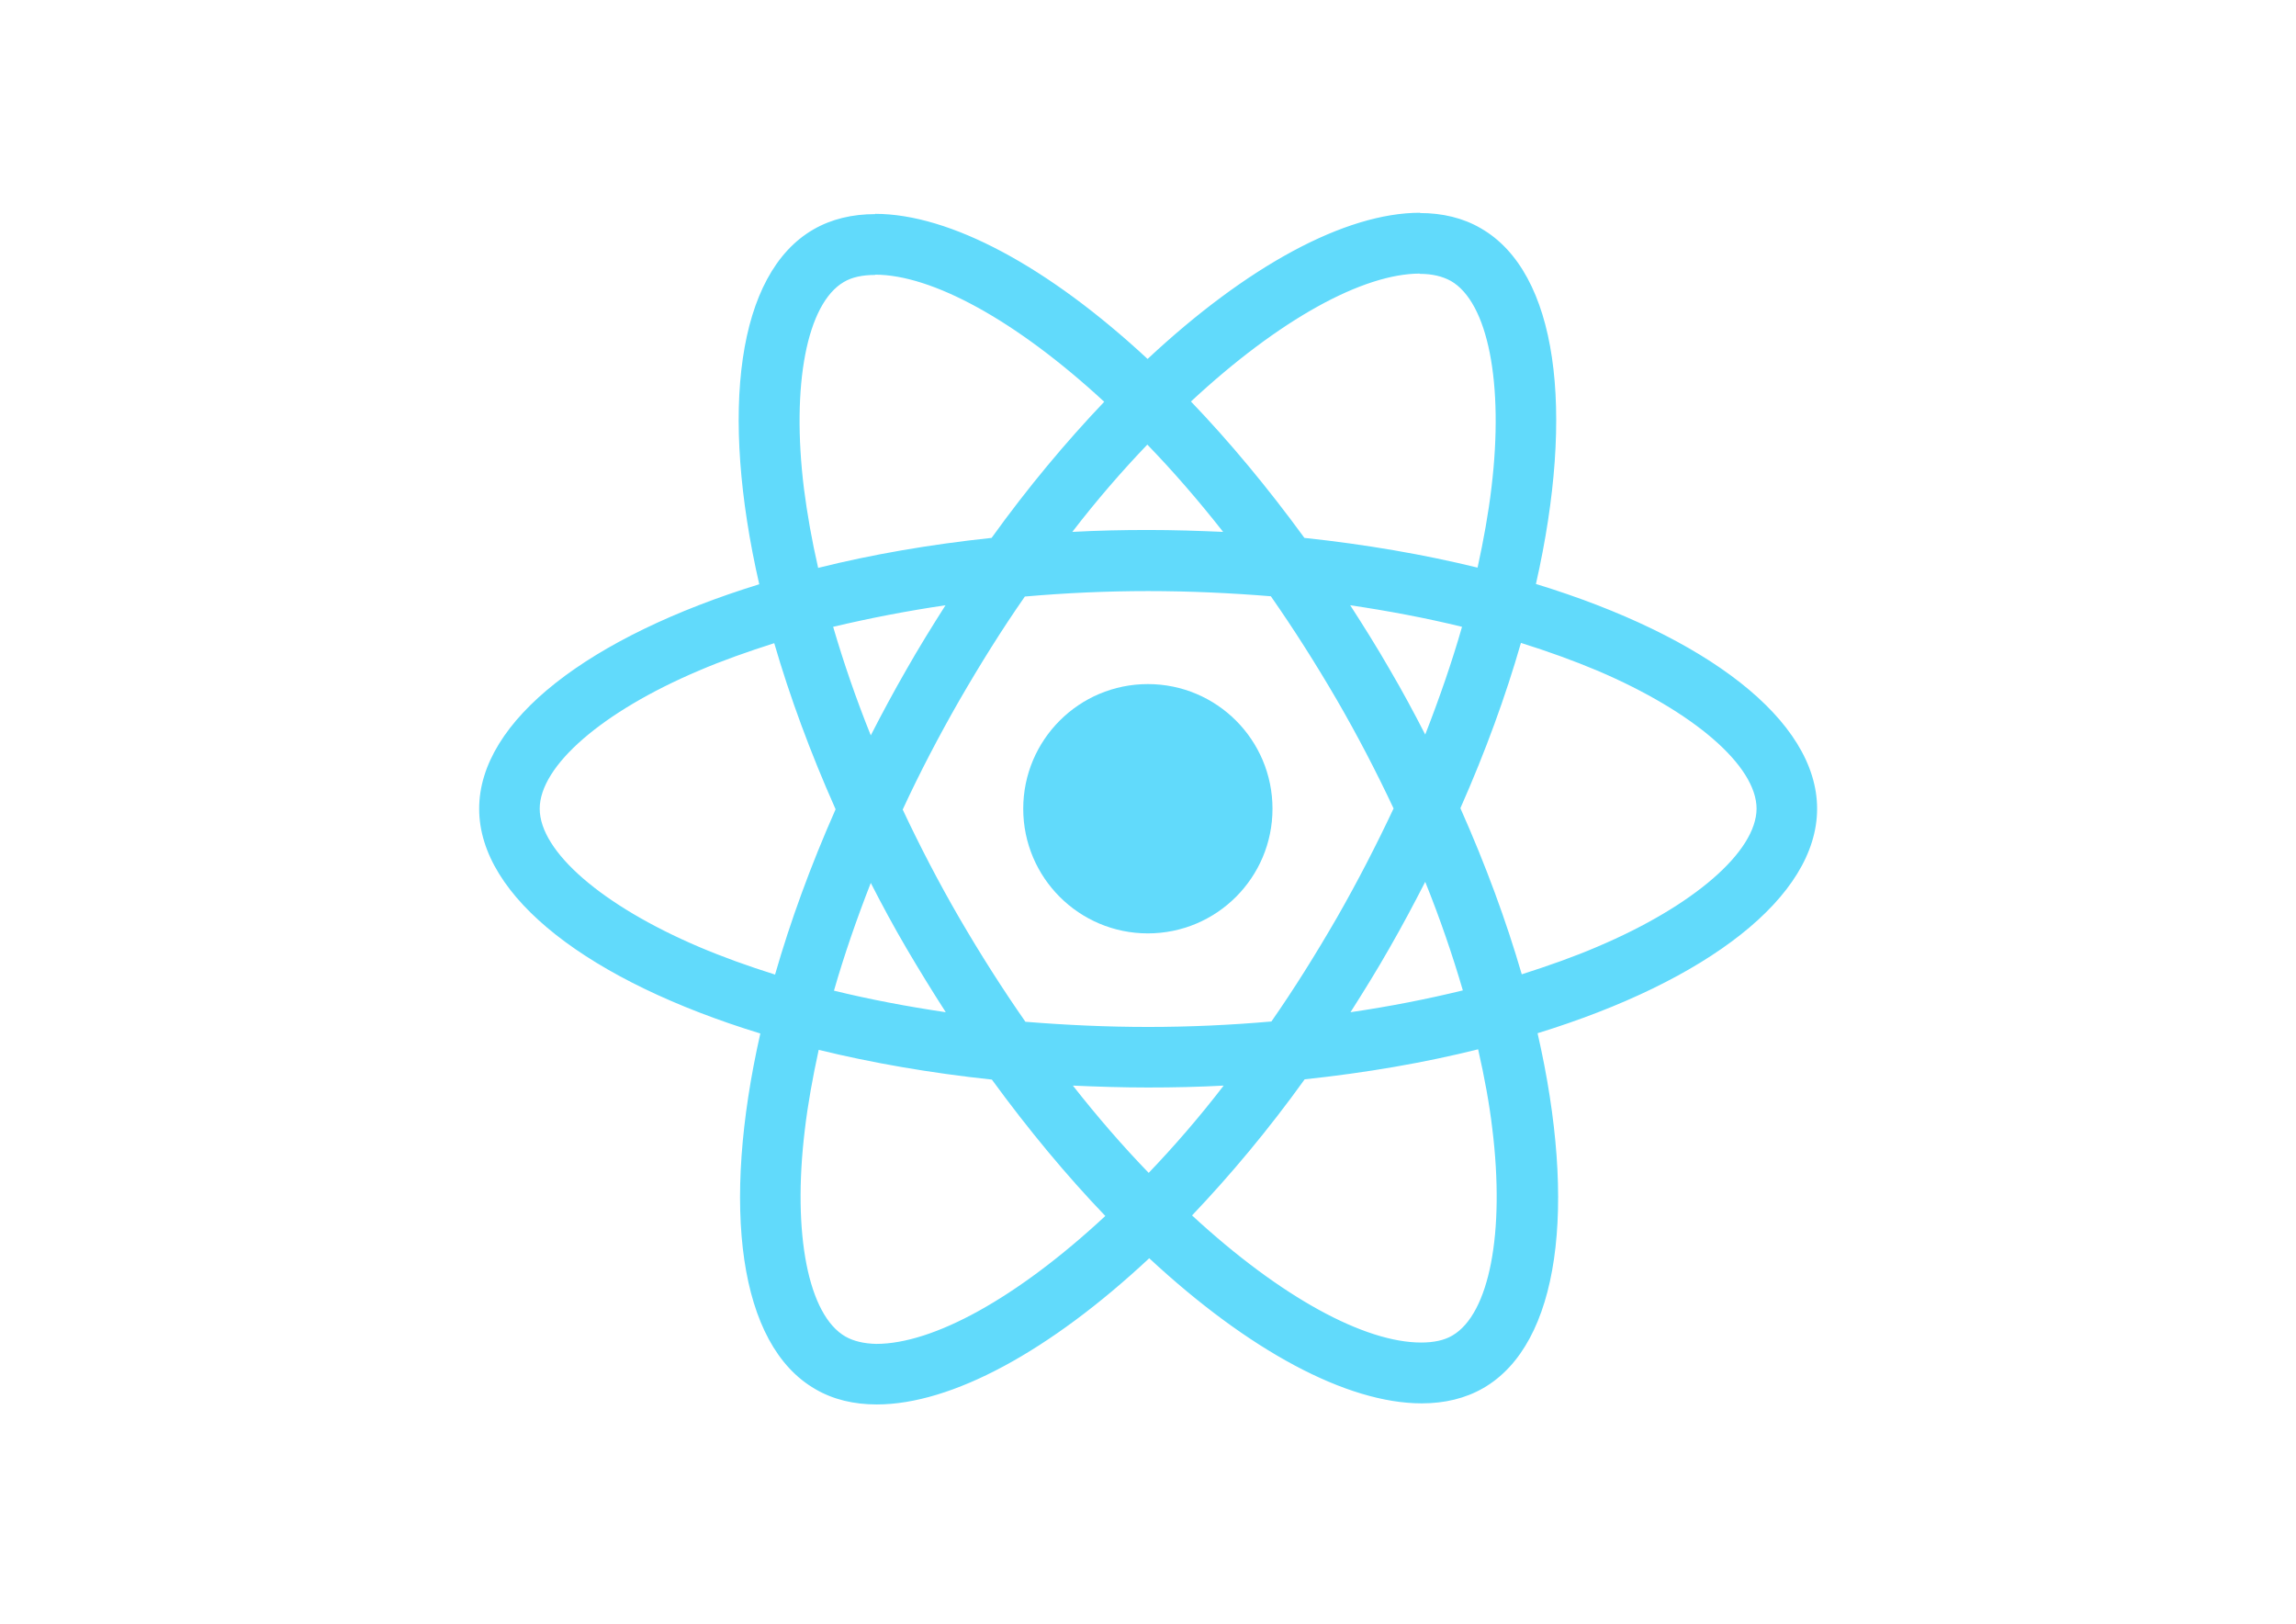
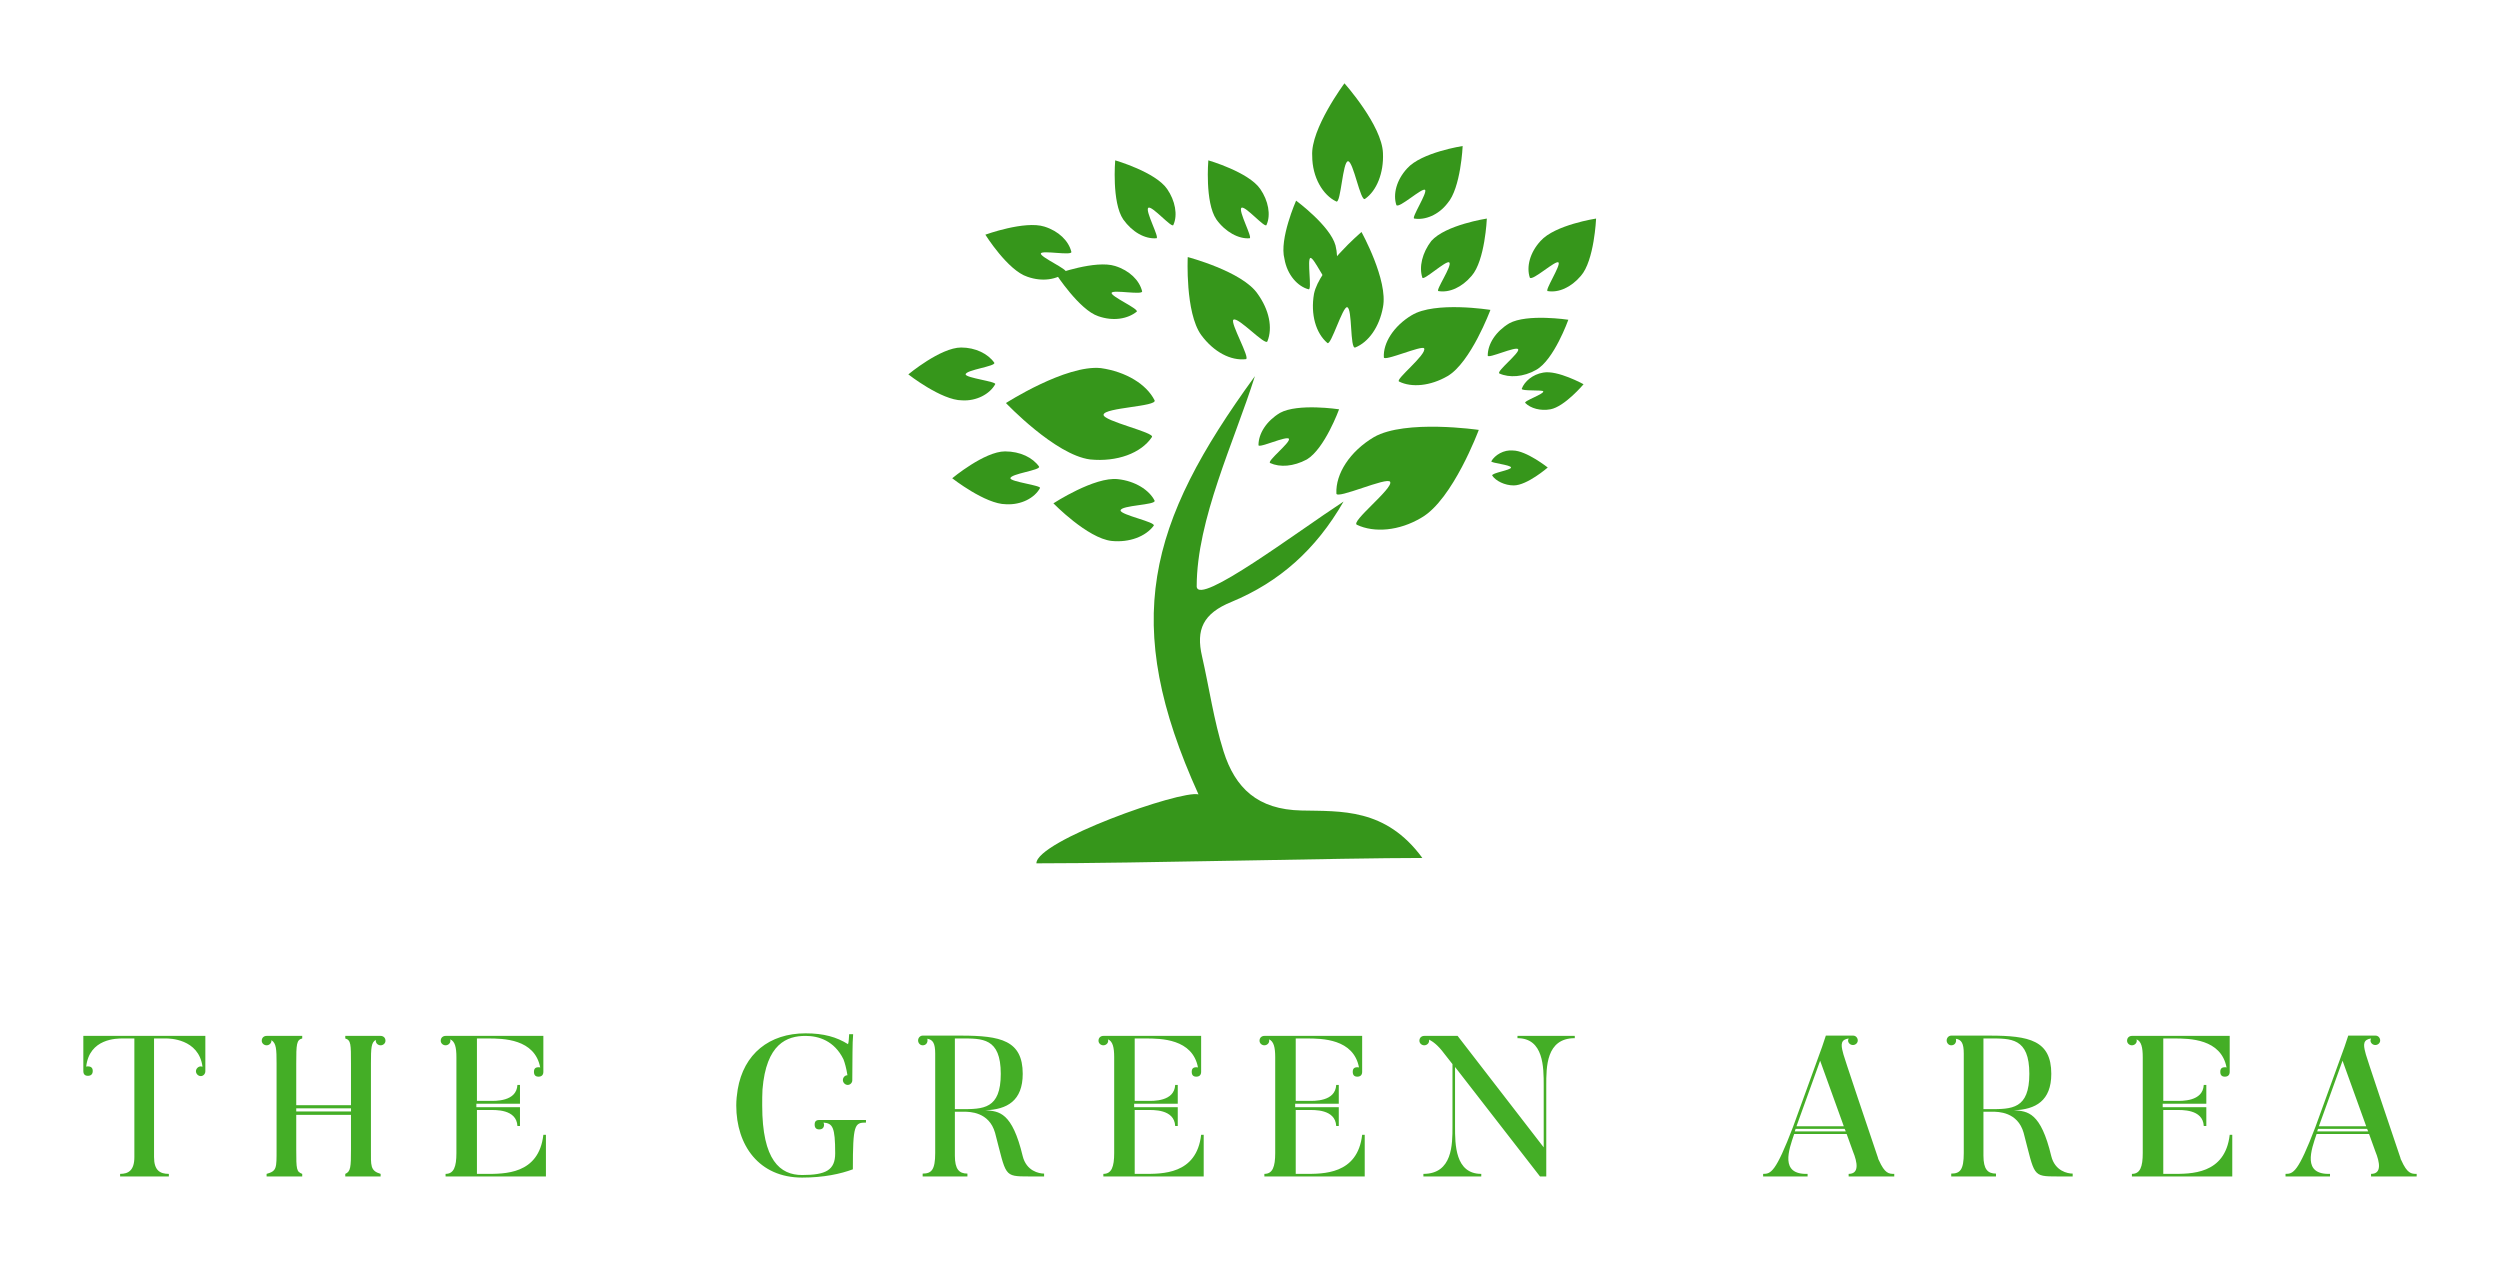
- <svg xmlns="http://www.w3.org/2000/svg" viewBox="0 0 841.9 595.3">
-   <g fill="#61DAFB">
-     <path d="M666.3 296.5c0-32.5-40.7-63.3-103.1-82.4 14.4-63.6 8-114.2-20.2-130.4-6.5-3.8-14.1-5.6-22.4-5.6v22.3c4.6 0 8.3.9 11.4 2.6 13.6 7.8 19.5 37.5 14.9 75.7-1.1 9.4-2.9 19.3-5.1 29.4-19.6-4.8-41-8.5-63.5-10.9-13.5-18.5-27.5-35.3-41.6-50 32.6-30.3 63.2-46.9 84-46.9V78c-27.5 0-63.5 19.6-99.9 53.6-36.4-33.8-72.4-53.2-99.9-53.2v22.3c20.7 0 51.4 16.5 84 46.6-14 14.7-28 31.4-41.3 49.9-22.6 2.4-44 6.1-63.6 11-2.3-10-4-19.7-5.2-29-4.7-38.2 1.1-67.9 14.6-75.8 3-1.8 6.9-2.6 11.5-2.6V78.5c-8.4 0-16 1.8-22.6 5.6-28.1 16.2-34.4 66.7-19.9 130.1-62.2 19.2-102.7 49.9-102.7 82.3 0 32.5 40.7 63.3 103.1 82.4-14.4 63.6-8 114.2 20.2 130.4 6.5 3.8 14.1 5.6 22.5 5.6 27.5 0 63.5-19.6 99.9-53.6 36.4 33.8 72.4 53.2 99.9 53.2 8.4 0 16-1.8 22.6-5.6 28.1-16.2 34.4-66.7 19.9-130.1 62-19.1 102.5-49.9 102.5-82.3zm-130.2-66.7c-3.7 12.9-8.3 26.2-13.5 39.5-4.1-8-8.4-16-13.1-24-4.6-8-9.5-15.8-14.4-23.4 14.2 2.1 27.9 4.7 41 7.9zm-45.8 106.5c-7.8 13.5-15.8 26.3-24.1 38.2-14.9 1.3-30 2-45.2 2-15.1 0-30.2-.7-45-1.9-8.3-11.9-16.4-24.6-24.2-38-7.6-13.1-14.5-26.4-20.8-39.8 6.2-13.4 13.2-26.8 20.7-39.9 7.8-13.5 15.8-26.3 24.1-38.2 14.9-1.3 30-2 45.2-2 15.1 0 30.2.7 45 1.9 8.3 11.9 16.4 24.6 24.2 38 7.6 13.1 14.5 26.4 20.8 39.8-6.3 13.4-13.2 26.8-20.7 39.9zm32.3-13c5.4 13.4 10 26.8 13.8 39.8-13.1 3.2-26.9 5.9-41.2 8 4.9-7.7 9.8-15.6 14.4-23.7 4.6-8 8.9-16.1 13-24.1zM421.2 430c-9.3-9.6-18.6-20.3-27.8-32 9 .4 18.2.7 27.5.7 9.4 0 18.7-.2 27.8-.7-9 11.7-18.3 22.4-27.5 32zm-74.4-58.9c-14.2-2.1-27.9-4.7-41-7.9 3.7-12.9 8.3-26.2 13.5-39.5 4.1 8 8.4 16 13.1 24 4.7 8 9.5 15.8 14.4 23.4zM420.7 163c9.3 9.6 18.6 20.3 27.8 32-9-.4-18.2-.7-27.5-.7-9.4 0-18.7.2-27.8.7 9-11.7 18.3-22.4 27.5-32zm-74 58.9c-4.9 7.7-9.8 15.6-14.4 23.7-4.6 8-8.9 16-13 24-5.4-13.4-10-26.8-13.8-39.8 13.1-3.1 26.9-5.8 41.2-7.9zm-90.5 125.2c-35.4-15.1-58.3-34.9-58.3-50.6 0-15.7 22.9-35.6 58.3-50.6 8.6-3.7 18-7 27.7-10.1 5.7 19.6 13.2 40 22.5 60.9-9.2 20.8-16.6 41.1-22.2 60.6-9.9-3.1-19.3-6.5-28-10.2zM310 490c-13.6-7.8-19.5-37.5-14.9-75.7 1.1-9.4 2.9-19.3 5.1-29.4 19.6 4.8 41 8.5 63.5 10.9 13.5 18.5 27.5 35.3 41.6 50-32.6 30.3-63.2 46.9-84 46.9-4.5-.1-8.3-1-11.3-2.7zm237.2-76.2c4.7 38.2-1.1 67.9-14.6 75.8-3 1.8-6.9 2.6-11.5 2.6-20.7 0-51.4-16.5-84-46.6 14-14.7 28-31.4 41.3-49.9 22.6-2.4 44-6.1 63.6-11 2.3 10.1 4.1 19.8 5.2 29.1zm38.5-66.7c-8.6 3.7-18 7-27.7 10.1-5.7-19.6-13.2-40-22.5-60.9 9.2-20.8 16.6-41.1 22.2-60.6 9.9 3.1 19.3 6.5 28.1 10.2 35.4 15.1 58.3 34.9 58.3 50.6-.1 15.7-23 35.6-58.4 50.6zM320.8 78.4z" />
-     <circle cx="420.9" cy="296.5" r="45.7" />
-     <path d="M520.5 78.1z" />
+ <svg xmlns="http://www.w3.org/2000/svg" version="1.1" width="3214.286" height="1621.182" viewBox="0 0 3214.286 1621.182">
+   <g transform="scale(10.71429) translate(10, 10)">
+     <defs id="SvgjsDefs5340" />
+     <g id="SvgjsG5341" featureKey="symbolFeature-0" transform="matrix(1.074627,0,0,1.074627,86.53433,-6.877611)" fill="#36961b">
+       <path d="M55.5,87.6c-4.9-0.1-7.4-2.5-8.7-6.6c-1.1-3.5-1.6-7.1-2.4-10.6c-0.7-3,0.1-4.8,3.3-6.1c5.3-2.2,9.4-5.8,12.5-11.2  c-5.2,3.4-16.2,11.7-16.4,9.5c0-7.5,4.2-16.2,6.5-23.5c-12,16.5-15,27.5-6.3,46.7c-2-0.5-18.1,5.2-18.1,7.7  c11.3,0,34.1-0.6,43.1-0.6C64.9,87.3,59.9,87.7,55.5,87.6z" />
+       <path d="M63.6,45.9c-2.7,1.6-4.3,4.1-4.2,6.3c0,0.7,5.7-1.9,6-1.3c0.4,0.7-4.5,4.5-3.7,4.8c1.9,0.9,4.7,0.7,7.2-0.8  c3.5-2,6.4-9.8,6.4-9.8S67.1,43.9,63.6,45.9z" />
+       <path d="M66.4,39.7c1.4,0.7,3.5,0.5,5.4-0.6c2.6-1.5,4.8-7.4,4.8-7.4s-6.2-1-8.8,0.6c-2,1.2-3.2,3.1-3.1,4.7c0,0.5,4.3-1.4,4.5-1  C69.5,36.7,65.9,39.5,66.4,39.7z" />
+       <path d="M78.7,33.2c-1.5,0.9-2.4,2.3-2.4,3.6c0,0.4,3.2-1.1,3.4-0.7c0.2,0.4-2.5,2.5-2.1,2.7c1.1,0.5,2.7,0.4,4.1-0.4  c2-1.1,3.6-5.6,3.6-5.6S80.7,32.1,78.7,33.2z" />
+       <path d="M76.7,48.6c-0.1,0.2,2.2,0.4,2.2,0.7c0,0.3-2.2,0.6-2.1,0.9c0.4,0.6,1.4,1.1,2.4,1.1c1.5,0,3.8-2,3.8-2s-2.4-1.9-3.9-1.9  C78.1,47.3,77.1,47.9,76.7,48.6z" />
+       <path d="M82.5,38.7c-1.2,0.2-2.1,1-2.4,1.8c-0.1,0.3,2.4,0.1,2.4,0.3c0.1,0.3-2.3,1.1-2,1.3c0.6,0.6,1.7,0.9,2.8,0.7  C84.9,42.5,87,40,87,40S84.1,38.4,82.5,38.7z" />
+       <path d="M52,48.8c1.1,0.5,2.6,0.4,4.1-0.4c2-1.2,3.6-5.6,3.6-5.6s-4.6-0.7-6.6,0.4c-1.5,0.9-2.4,2.3-2.4,3.6c0,0.4,3.2-1.1,3.4-0.7  C54.3,46.5,51.6,48.6,52,48.8z" />
+       <path d="M69,28.1c0.1,0.4,2.7-2,3-1.7c0.4,0.3-1.6,3.2-1.2,3.2c1.2,0.2,2.6-0.4,3.7-1.7c1.5-1.7,1.7-6.4,1.7-6.4s-4.6,0.7-6.2,2.5  C69,25.3,68.6,26.9,69,28.1z" />
+       <path d="M84.2,26.4c0.3,0.3-1.6,3.2-1.2,3.2c1.2,0.2,2.6-0.4,3.7-1.7c1.5-1.7,1.7-6.4,1.7-6.4s-4.6,0.7-6.2,2.5  c-1.2,1.3-1.6,2.9-1.2,4.1C81.3,28.5,83.9,26.1,84.2,26.4z" />
+       <path d="M69.3,18.3c0.3,0.3-1.6,3.2-1.2,3.2c1.2,0.2,2.7-0.4,3.7-1.7c1.5-1.7,1.7-6.4,1.7-6.4s-4.6,0.7-6.2,2.5  c-1.2,1.3-1.6,2.9-1.2,4.1C66.4,20.4,69,18,69.3,18.3z" />
+       <path d="M59.4,19.6c0.5,0.2,0.7-4.5,1.3-4.5c0.6,0,1.4,4.6,1.9,4.2c1.3-0.9,2.1-2.9,2-5.1c-0.1-3.1-4.3-7.8-4.3-7.8  s-3.8,5.1-3.6,8.1C56.7,16.9,57.9,18.9,59.4,19.6z" />
+       <path d="M56.3,29.4c0.4,0.1-0.2-3.4,0.2-3.5c0.4-0.1,1.8,3.1,2.1,2.7c0.8-0.9,1.1-2.5,0.7-4.1c-0.6-2.2-4.4-5-4.4-5  s-1.9,4.3-1.3,6.5C53.9,27.8,55.1,29.1,56.3,29.4z" />
+       <path d="M32.8,32.4c1.7,0.6,3.3,0.3,4.3-0.5c0.3-0.3-2.9-1.7-2.8-2.1c0.1-0.4,3.6,0.3,3.4-0.2c-0.3-1.2-1.4-2.3-3-2.8  c-2.2-0.7-6.6,0.9-6.6,0.9S30.7,31.7,32.8,32.4z" />
+       <path d="M24.9,28c1.7,0.6,3.3,0.3,4.3-0.5c0.3-0.3-2.9-1.7-2.8-2.1c0.1-0.4,3.6,0.3,3.4-0.2c-0.3-1.2-1.4-2.3-3-2.8  c-2.2-0.7-6.6,0.9-6.6,0.9S22.7,27.3,24.9,28z" />
+       <path d="M26.3,51.6c0.2-0.3-3.3-0.7-3.3-1.1c0-0.5,3.4-0.9,3.2-1.3c-0.7-1-2.1-1.7-3.8-1.7c-2.3,0-5.9,3-5.9,3s3.7,2.9,6,2.9  C24.2,53.5,25.7,52.7,26.3,51.6z" />
+       <path d="M21.3,40c0.2-0.3-3.3-0.7-3.3-1.1c0-0.5,3.4-0.9,3.2-1.3c-0.7-1-2.1-1.7-3.7-1.7c-2.3,0-5.9,3-5.9,3s3.7,2.9,6,2.9  C19.2,41.9,20.7,41.1,21.3,40z" />
+       <path d="M39.3,23.7c0.4,0-1.3-3.1-0.9-3.4c0.4-0.3,2.7,2.4,2.8,1.9c0.5-1.1,0.2-2.7-0.7-4c-1.3-1.9-5.8-3.2-5.8-3.2  s-0.4,4.7,0.9,6.6C36.6,23,38,23.8,39.3,23.7z" />
+       <path d="M49.7,23.7c0.4,0-1.3-3.1-0.9-3.4c0.4-0.3,2.7,2.4,2.8,1.9c0.5-1.1,0.2-2.7-0.7-4c-1.3-1.9-5.8-3.2-5.8-3.2  s-0.4,4.7,0.9,6.6C47,23,48.5,23.8,49.7,23.7z" />
+       <path d="M56.9,29.9c-0.4,2.3,0.2,4.4,1.5,5.5c0.4,0.3,1.7-4.1,2.2-4c0.6,0.1,0.3,4.7,0.9,4.5c1.5-0.6,2.7-2.3,3.1-4.5  c0.6-3-2.4-8.4-2.4-8.4S57.5,27,56.9,29.9z" />
+       <path d="M44.3,34.5c1.4,1.9,3.3,2.9,5,2.7c0.5-0.1-1.8-4.1-1.4-4.4c0.5-0.4,3.6,3,3.8,2.4c0.6-1.5,0.2-3.5-1.1-5.3  c-1.7-2.5-7.8-4.1-7.8-4.1S42.5,32,44.3,34.5z" />
+       <path d="M31.9,48.4c3,0.3,5.7-0.7,6.9-2.5c0.4-0.5-5.5-1.8-5.4-2.5c0.1-0.8,6-0.9,5.7-1.6c-0.9-1.8-3.2-3.2-6-3.6  c-3.9-0.4-10.6,3.9-10.6,3.9S28,47.9,31.9,48.4z" />
+       <path d="M39.1,53c-0.6-1.2-2.2-2.2-4.1-2.4c-2.6-0.3-7.2,2.7-7.2,2.7s3.8,3.9,6.5,4.2c2,0.2,3.8-0.5,4.7-1.7  c0.3-0.4-3.7-1.2-3.7-1.7C35.3,53.5,39.3,53.5,39.1,53z" />
+     </g>
+     <g id="SvgjsG5342" featureKey="nameFeature-0" transform="matrix(0.8552518,0,0,0.8552518,-0.5131502,96.96338)" fill="#44ae26">
+       <path d="M17.72 20.28 l0 4.92 l0 0.04 c0 0.36 -0.28 0.68 -0.64 0.68 s-0.68 -0.32 -0.68 -0.68 s0.32 -0.68 0.68 -0.68 c0.12 0 0.12 0.04 0.24 0.04 c-0.52 -3.96 -4.72 -3.96 -5.12 -3.96 l-1.68 0 l0 16.64 c0 1.88 0.84 2.36 2.08 2.36 l0 0.36 l-6.84 0 l0 -0.36 c1.16 0 2 -0.48 2 -2.36 l0 -16.64 l-1.64 0 c-0.84 0 -4.68 0 -5.12 3.96 c0.04 -0.04 0.12 -0.04 0.24 -0.04 c0.44 0 0.68 0.2 0.68 0.64 s-0.24 0.68 -0.68 0.68 s-0.64 -0.24 -0.64 -0.68 l0 -4.92 l17.12 0 z  M37.353 20.28 l4.96 0 c0.36 0 0.68 0.24 0.68 0.68 c0 0.36 -0.32 0.64 -0.68 0.64 s-0.68 -0.28 -0.68 -0.64 l0 -0.12 c-0.64 0.36 -0.68 1.12 -0.68 3.32 l0 12.04 c0 2.28 -0.12 3 1.36 3.44 l0 0.36 l-4.96 0 l0 -0.36 c0.76 -0.32 0.8 -0.96 0.8 -3.44 l0 -4.84 l-7.68 0 l0 4.84 c0 2.88 0.04 3.12 0.84 3.44 l0 0.36 l-5 0 l0 -0.36 c1.44 -0.4 1.4 -0.8 1.4 -3.44 l0 -12.04 c0 -2.04 -0.04 -2.84 -0.72 -3.28 l0 0.08 c0 0.36 -0.32 0.64 -0.68 0.64 s-0.68 -0.28 -0.68 -0.64 c0 -0.44 0.32 -0.68 0.68 -0.68 l5 0 l0 0.36 c-0.8 0.2 -0.84 0.8 -0.84 3.52 l0 5.84 l7.68 0 l0 -5.84 c0 -2.72 0 -3.28 -0.8 -3.52 l0 -0.36 z M38.153 30.88 l0 -0.44 l-7.68 0 l0 0.44 l7.68 0 z M65.146 34.16 l0.36 0 l0 5.84 l-14.08 0 l0 -0.36 c1.16 0 1.52 -1 1.52 -2.92 l0 -13.44 c0 -1.4 -0.2 -2.24 -0.88 -2.52 c0 0.04 0.04 0.08 0.04 0.2 c0 0.36 -0.32 0.64 -0.68 0.64 s-0.68 -0.28 -0.68 -0.64 c0 -0.44 0.32 -0.68 0.68 -0.68 l13.72 0 l0 5.04 c0 0.44 -0.24 0.68 -0.68 0.68 s-0.64 -0.24 -0.64 -0.68 s0.2 -0.64 0.64 -0.64 c0.12 0 0.2 0 0.24 0.04 c-0.76 -4.04 -5.2 -4.08 -7.36 -4.08 l-1.52 0 l0 8.76 l1.8 0 c0.76 0 3.76 0.12 3.88 -2.24 l0.36 0 l0 2.64 l-6.12 0 l0 0.48 l6.12 0 l0 2.64 l-0.36 0 c-0.12 -2.4 -3.16 -2.24 -3.88 -2.24 l-1.8 0 l0 8.96 l1.28 0 c2.52 0 7.4 0.12 8.04 -5.48 z M103.852 32.08 l6.56 0 l0 0.36 c-1.6 0 -1.84 0.28 -1.84 6.56 c-1.72 0.64 -4.08 1.16 -7.12 1.16 c-6.04 0 -9.24 -4.52 -9.24 -10.12 c0 -0.76 0.08 -1.48 0.2 -2.24 c0.84 -5 4.44 -7.88 9.52 -7.88 c2.56 0 4.36 0.52 5.96 1.52 c0.12 -0.28 0.12 -0.96 0.16 -1.4 l0.56 0 c-0.12 1.4 -0.08 3.2 -0.12 6.4 l0 0.04 l0 0.04 c0 0.32 -0.28 0.64 -0.64 0.64 s-0.68 -0.32 -0.68 -0.68 s0.28 -0.68 0.64 -0.68 c-0.16 -1 -0.36 -1.72 -0.56 -2.24 c-1.28 -2.6 -3.48 -3.28 -5.32 -3.28 c-2.6 0 -5.52 1.08 -6.04 7.52 c-0.04 0.68 -0.04 1.44 -0.04 2.24 c0 7.72 2.52 9.76 5.6 9.76 c3.32 0 4.64 -0.68 4.64 -3.04 c0 -3.72 -0.36 -4.2 -1.64 -4.32 c0.04 0.12 0.08 0.2 0.08 0.28 c0 0.44 -0.24 0.68 -0.68 0.68 s-0.64 -0.24 -0.64 -0.68 s0.2 -0.64 0.64 -0.64 z M132.405 37.16 c0.52 2.08 2.28 2.44 3 2.44 l0 0.4 l-2.12 0 c-3.6 0 -3.16 -0.04 -4.76 -6.12 c-0.84 -2.96 -3.6 -2.96 -4.36 -2.96 l-1.28 0 l0 6.16 c0 1.92 0.6 2.52 1.76 2.52 l0 0.4 l-6.28 0 l0 -0.4 c1.24 0 1.76 -0.52 1.76 -2.88 l0 -13.96 c0 -1.44 -0.32 -1.96 -1.12 -2.08 c0.04 0.04 0.04 0.12 0.04 0.24 c0 0.36 -0.24 0.68 -0.68 0.68 c-0.36 0 -0.64 -0.32 -0.64 -0.68 s0.28 -0.68 0.64 -0.68 l5.36 0 c5.6 0 8.68 0.68 8.68 5.36 c0 3.8 -2.2 5 -5.24 5.12 c1.92 0.12 3.76 0.24 5.24 6.44 z M122.885 30.56 l0.84 0 c3.16 0 5.6 0 5.6 -4.96 c0 -5.08 -2.6 -4.96 -5.6 -4.96 l-0.84 0 l0 9.92 z M157.438 34.16 l0.36 0 l0 5.84 l-14.08 0 l0 -0.36 c1.16 0 1.52 -1 1.52 -2.92 l0 -13.44 c0 -1.4 -0.2 -2.24 -0.88 -2.52 c0 0.04 0.04 0.08 0.04 0.2 c0 0.36 -0.32 0.64 -0.68 0.64 s-0.68 -0.28 -0.68 -0.64 c0 -0.44 0.32 -0.68 0.68 -0.68 l13.72 0 l0 5.04 c0 0.44 -0.24 0.68 -0.68 0.68 s-0.64 -0.24 -0.64 -0.68 s0.2 -0.64 0.64 -0.64 c0.12 0 0.2 0 0.24 0.04 c-0.76 -4.04 -5.2 -4.08 -7.36 -4.08 l-1.52 0 l0 8.76 l1.8 0 c0.76 0 3.76 0.12 3.88 -2.24 l0.36 0 l0 2.64 l-6.12 0 l0 0.48 l6.12 0 l0 2.64 l-0.36 0 c-0.12 -2.4 -3.16 -2.24 -3.88 -2.24 l-1.8 0 l0 8.96 l1.28 0 c2.52 0 7.4 0.12 8.04 -5.48 z M180.031 34.16 l0.36 0 l0 5.84 l-14.08 0 l0 -0.36 c1.16 0 1.52 -1 1.52 -2.92 l0 -13.44 c0 -1.4 -0.2 -2.24 -0.88 -2.52 c0 0.04 0.04 0.08 0.04 0.2 c0 0.36 -0.32 0.64 -0.68 0.64 s-0.68 -0.28 -0.68 -0.64 c0 -0.44 0.32 -0.68 0.68 -0.68 l13.72 0 l0 5.04 c0 0.44 -0.24 0.68 -0.68 0.68 s-0.64 -0.24 -0.64 -0.68 s0.2 -0.64 0.64 -0.64 c0.12 0 0.2 0 0.24 0.04 c-0.76 -4.04 -5.2 -4.08 -7.36 -4.08 l-1.52 0 l0 8.76 l1.8 0 c0.76 0 3.76 0.12 3.88 -2.24 l0.36 0 l0 2.64 l-6.12 0 l0 0.48 l6.12 0 l0 2.64 l-0.36 0 c-0.12 -2.4 -3.16 -2.24 -3.88 -2.24 l-1.8 0 l0 8.96 l1.28 0 c2.52 0 7.4 0.12 8.04 -5.48 z M201.824 20.28 l8.04 0 l0 0.32 c-4.04 0 -4 4.08 -4 6.64 l0 12.76 l-0.88 0 l-11.92 -15.36 l0 8.36 c0 2.48 0 6.64 3.68 6.64 l0 0.36 l-8.12 0 l0 -0.36 c4.08 0 4.08 -4.12 4.08 -6.64 l0 -8.76 l-1.16 -1.48 c-0.92 -1.24 -1.6 -1.68 -2.12 -1.96 l0 0.16 c0 0.36 -0.32 0.64 -0.68 0.64 s-0.68 -0.28 -0.68 -0.64 c0 -0.44 0.32 -0.68 0.68 -0.68 l0.04 0 l4.64 0 l12.08 15.64 l0 -8.68 c0 -2.56 0 -6.64 -3.68 -6.64 l0 -0.32 z M252.45 37.56 l0.08 0.16 c0.84 1.88 1.4 1.92 2.16 1.92 l0 0.36 l-6.4 0 l0 -0.36 c1.52 0 1.24 -1.6 0.6 -3.16 l-0.88 -2.44 l-7.36 0 c-0.76 2.24 -2.04 5.72 1.88 5.6 l0 0.36 l-6.24 0 l0 -0.36 c1.08 0 1.76 -0.2 4.2 -6.6 l4.08 -11.24 l0.52 -1.56 l1.6 0 l1.16 0 l1.08 0 c0.36 0 0.64 0.32 0.64 0.68 s-0.32 0.64 -0.68 0.64 s-0.68 -0.28 -0.68 -0.64 c0 -0.08 0.04 -0.16 0.08 -0.28 c-1.08 0.16 -1.12 0.8 -0.8 1.96 c0 0.08 0 0.24 4.8 14.44 c0.12 0.28 0.12 0.4 0.16 0.52 z M247.61 32.96 l-3.32 -9.2 l-3.32 9.2 l6.64 0 z M240.73 33.68 l7.16 0 l-0.16 -0.36 l-6.88 0 z M276.723 37.16 c0.52 2.08 2.28 2.44 3 2.44 l0 0.4 l-2.12 0 c-3.6 0 -3.16 -0.04 -4.76 -6.12 c-0.84 -2.96 -3.6 -2.96 -4.36 -2.96 l-1.28 0 l0 6.16 c0 1.92 0.6 2.52 1.76 2.52 l0 0.4 l-6.28 0 l0 -0.4 c1.24 0 1.76 -0.52 1.76 -2.88 l0 -13.96 c0 -1.44 -0.32 -1.96 -1.12 -2.08 c0.04 0.04 0.04 0.12 0.04 0.24 c0 0.36 -0.24 0.68 -0.68 0.68 c-0.36 0 -0.64 -0.32 -0.64 -0.68 s0.28 -0.68 0.64 -0.68 l5.36 0 c5.6 0 8.68 0.68 8.68 5.36 c0 3.8 -2.2 5 -5.24 5.12 c1.92 0.12 3.76 0.24 5.24 6.44 z M267.203 30.56 l0.84 0 c3.16 0 5.6 0 5.6 -4.96 c0 -5.08 -2.6 -4.96 -5.6 -4.96 l-0.84 0 l0 9.92 z M301.756 34.16 l0.36 0 l0 5.84 l-14.08 0 l0 -0.36 c1.16 0 1.52 -1 1.52 -2.92 l0 -13.44 c0 -1.4 -0.2 -2.24 -0.88 -2.52 c0 0.04 0.04 0.08 0.04 0.2 c0 0.36 -0.32 0.64 -0.68 0.64 s-0.68 -0.28 -0.68 -0.64 c0 -0.44 0.32 -0.68 0.68 -0.68 l13.72 0 l0 5.04 c0 0.44 -0.24 0.68 -0.68 0.68 s-0.64 -0.24 -0.64 -0.68 s0.2 -0.64 0.64 -0.64 c0.12 0 0.2 0 0.24 0.04 c-0.76 -4.04 -5.2 -4.08 -7.36 -4.08 l-1.52 0 l0 8.76 l1.8 0 c0.76 0 3.76 0.12 3.88 -2.24 l0.36 0 l0 2.64 l-6.12 0 l0 0.48 l6.12 0 l0 2.64 l-0.36 0 c-0.12 -2.4 -3.16 -2.24 -3.88 -2.24 l-1.8 0 l0 8.96 l1.28 0 c2.52 0 7.4 0.12 8.04 -5.48 z M325.749 37.56 l0.08 0.16 c0.84 1.88 1.4 1.92 2.16 1.92 l0 0.36 l-6.4 0 l0 -0.36 c1.52 0 1.24 -1.6 0.6 -3.16 l-0.88 -2.44 l-7.36 0 c-0.76 2.24 -2.04 5.72 1.88 5.6 l0 0.36 l-6.24 0 l0 -0.36 c1.08 0 1.76 -0.2 4.2 -6.6 l4.08 -11.24 l0.52 -1.56 l1.6 0 l1.16 0 l1.08 0 c0.36 0 0.64 0.32 0.64 0.68 s-0.32 0.64 -0.68 0.64 s-0.68 -0.28 -0.68 -0.64 c0 -0.08 0.04 -0.16 0.08 -0.28 c-1.08 0.16 -1.12 0.8 -0.8 1.96 c0 0.08 0 0.24 4.8 14.44 c0.12 0.28 0.12 0.4 0.16 0.52 z M320.909 32.96 l-3.32 -9.2 l-3.32 9.2 l6.64 0 z M314.029 33.68 l7.16 0 l-0.16 -0.36 l-6.88 0 z" />
+     </g>
  </g>
</svg>
